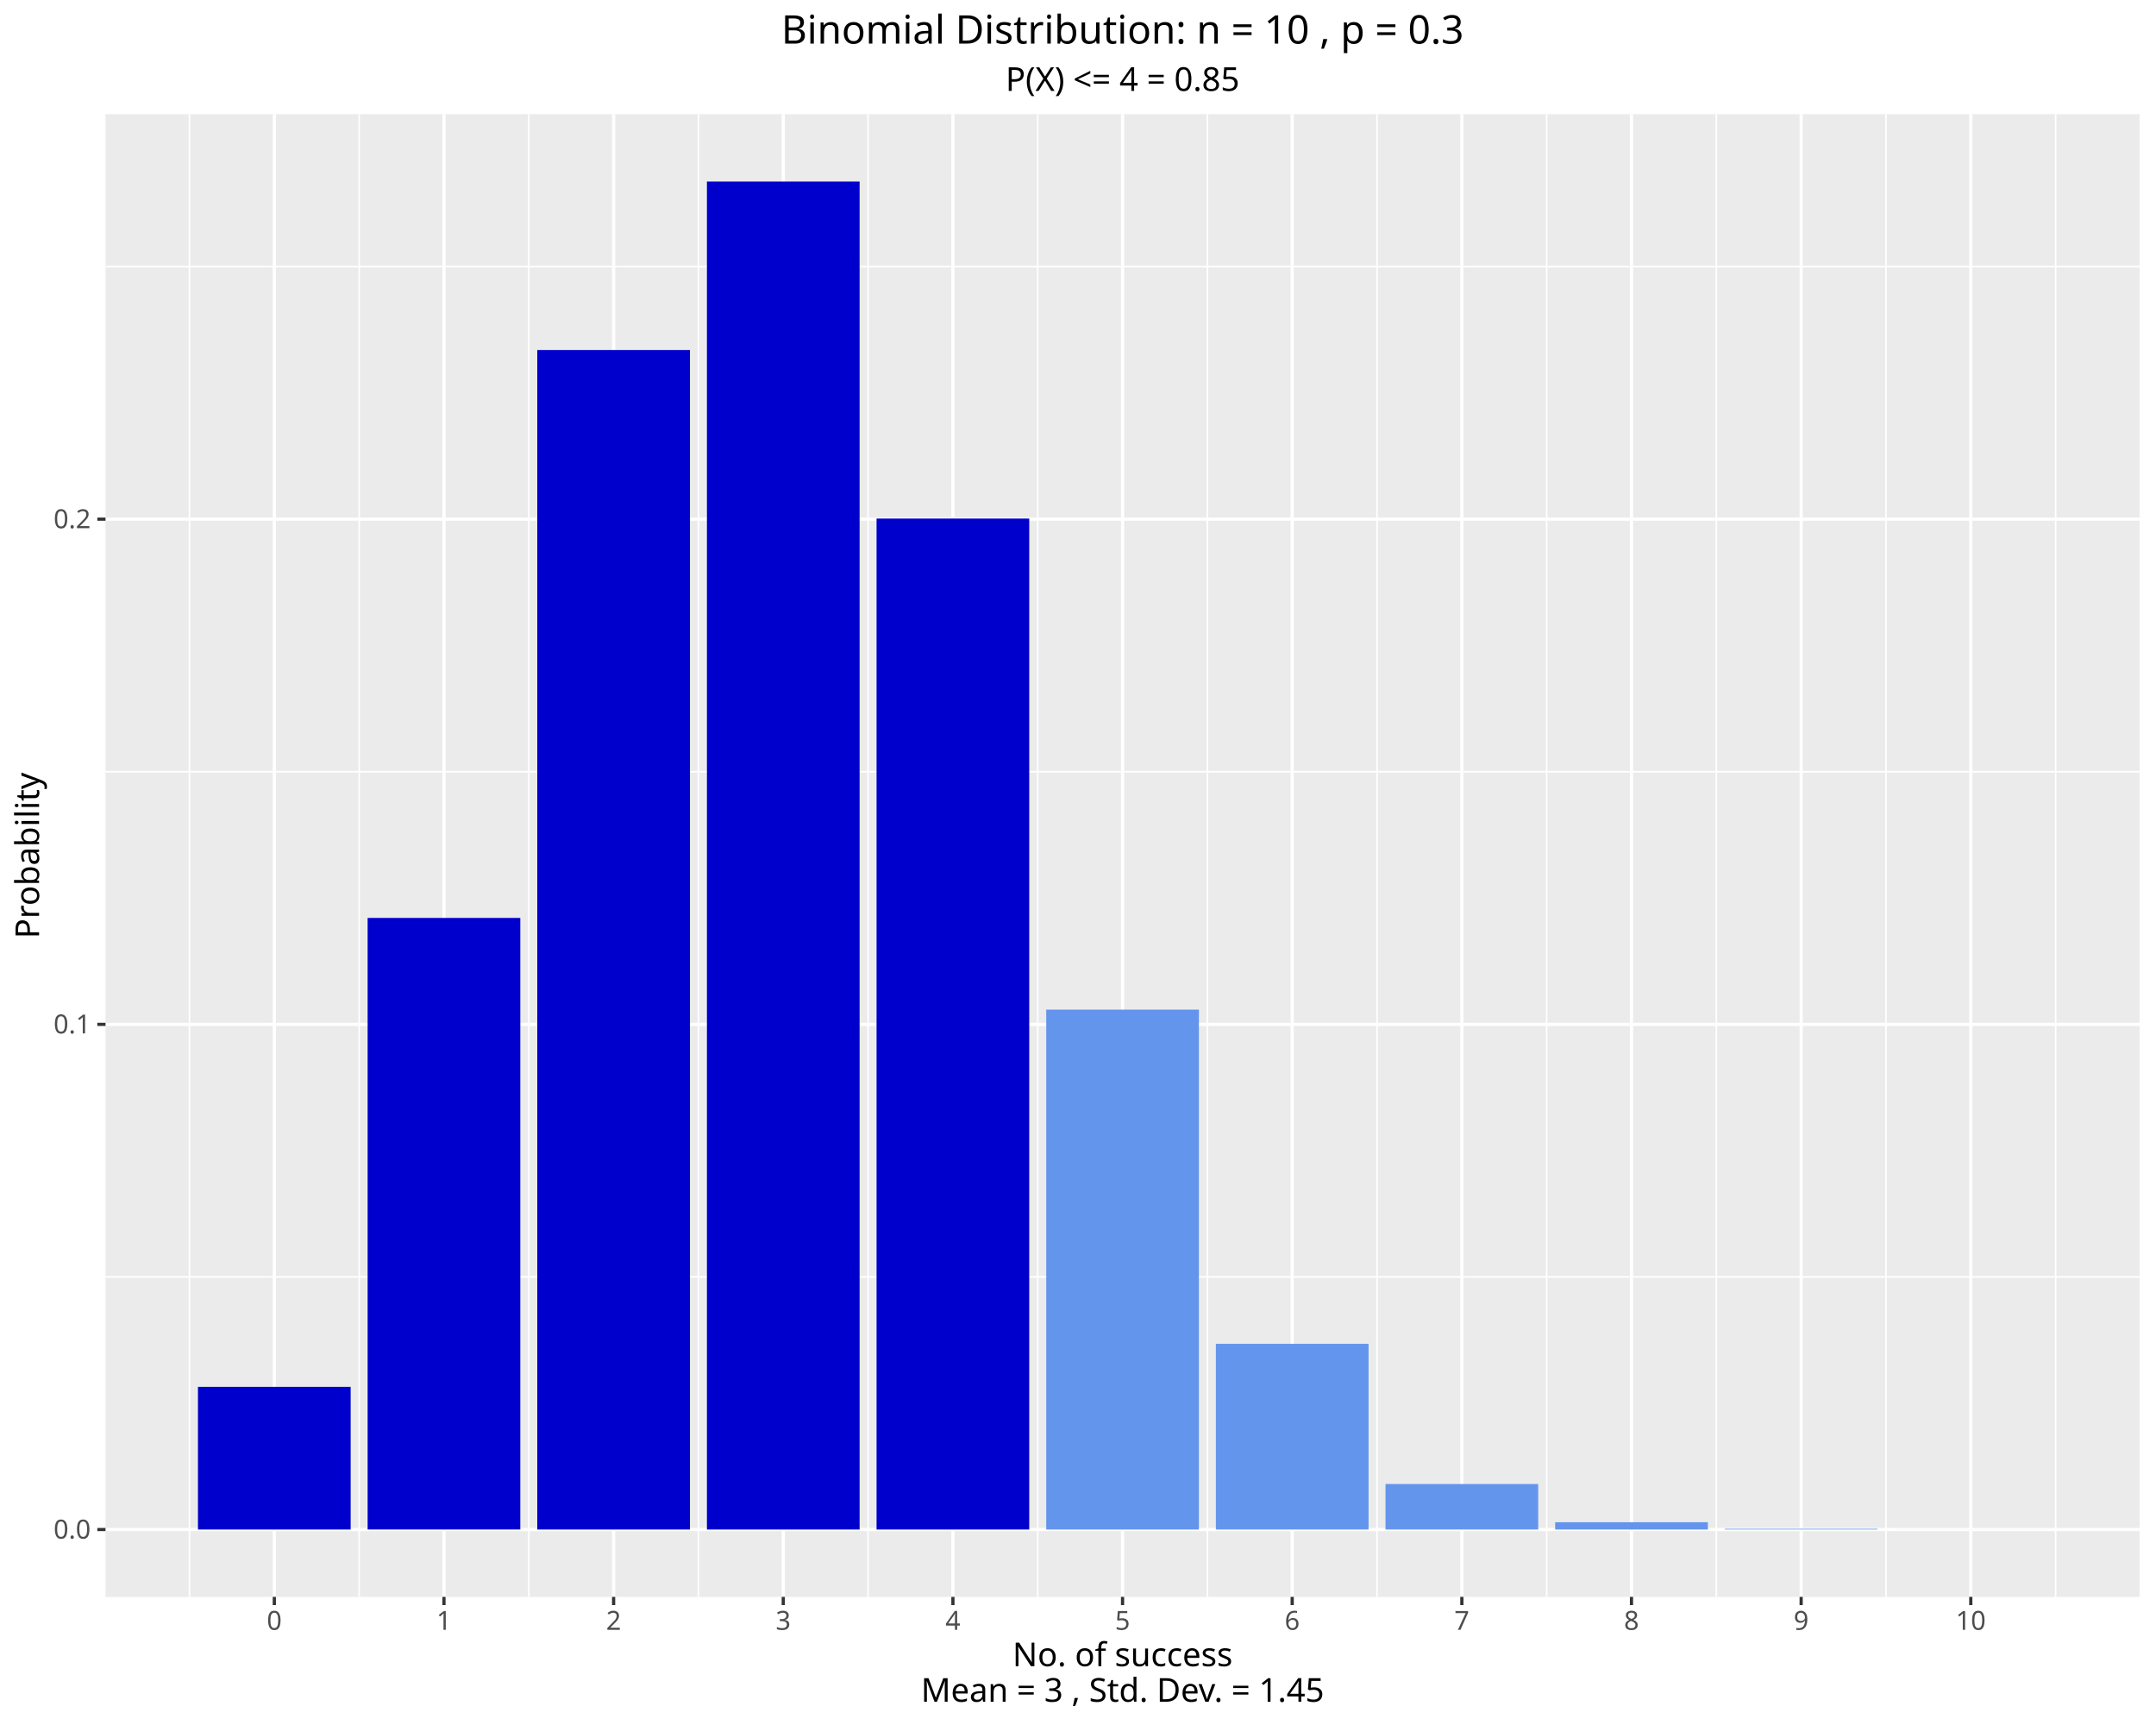
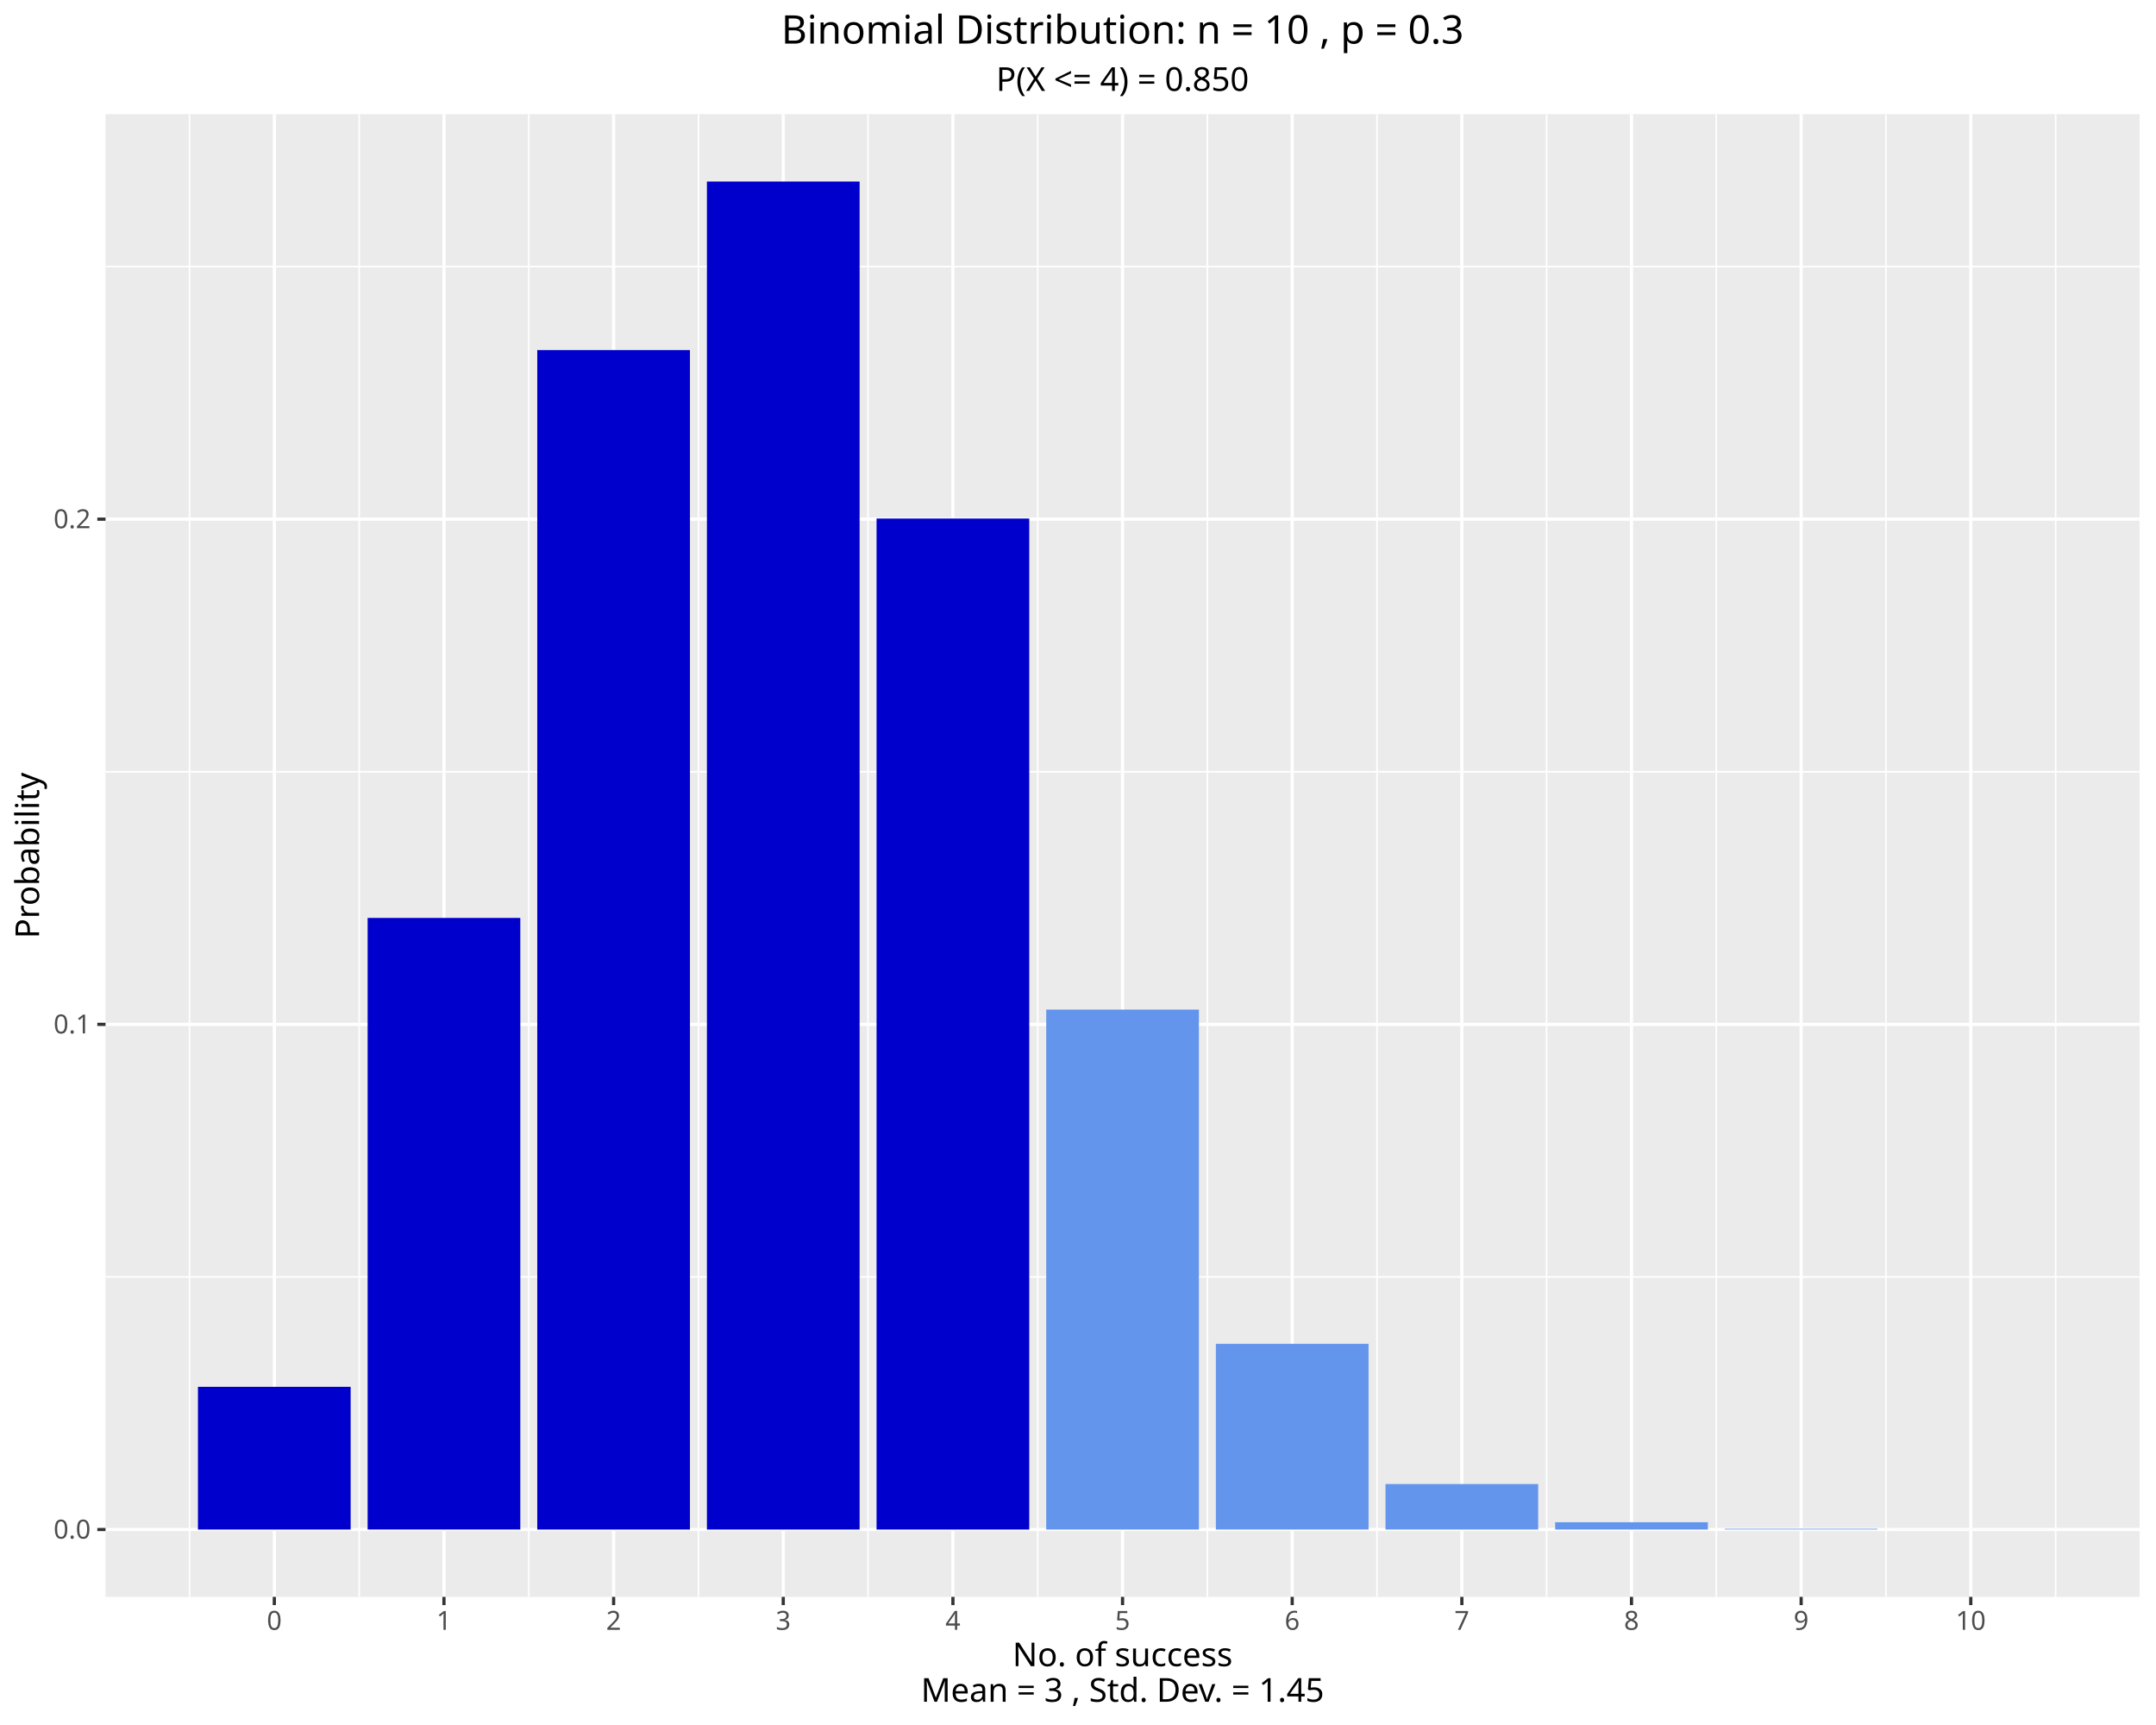
<svg xmlns="http://www.w3.org/2000/svg" class="svglite" data-engine-version="2.0" width="720.00pt" height="576.00pt" viewBox="0 0 720.00 576.00">
  <defs>
    <style type="text/css">
    .svglite line, .svglite polyline, .svglite polygon, .svglite path, .svglite rect, .svglite circle {
      fill: none;
      stroke: #000000;
      stroke-linecap: round;
      stroke-linejoin: round;
      stroke-miterlimit: 10.00;
    }
  </style>
  </defs>
  <rect width="100%" height="100%" style="stroke: none; fill: #FFFFFF;" />
  <defs>
    <clipPath id="cpMC4wMHw3MjAuMDB8MC4wMHw1NzYuMDA=">
      <rect x="0.00" y="0.00" width="720.00" height="576.00" />
    </clipPath>
  </defs>
  <g clip-path="url(#cpMC4wMHw3MjAuMDB8MC4wMHw1NzYuMDA=)">
    <rect x="0.00" y="0.00" width="720.00" height="576.00" style="stroke-width: 1.07; stroke: #FFFFFF; fill: #FFFFFF;" />
  </g>
  <defs>
    <clipPath id="cpMzUuMjR8NzE0LjUyfDM4LjEyfDUzMy4yMw==">
      <rect x="35.24" y="38.12" width="679.28" height="495.12" />
    </clipPath>
  </defs>
  <g clip-path="url(#cpMzUuMjR8NzE0LjUyfDM4LjEyfDUzMy4yMw==)">
    <rect x="35.24" y="38.12" width="679.28" height="495.12" style="stroke-width: 1.07; stroke: none; fill: #EBEBEB;" />
    <polyline points="35.24,426.38 714.52,426.38 " style="stroke-width: 0.53; stroke: #FFFFFF; stroke-linecap: butt;" />
    <polyline points="35.24,257.70 714.52,257.70 " style="stroke-width: 0.53; stroke: #FFFFFF; stroke-linecap: butt;" />
    <polyline points="35.24,89.01 714.52,89.01 " style="stroke-width: 0.53; stroke: #FFFFFF; stroke-linecap: butt;" />
    <polyline points="63.28,533.23 63.28,38.12 " style="stroke-width: 0.53; stroke: #FFFFFF; stroke-linecap: butt;" />
    <polyline points="119.94,533.23 119.94,38.12 " style="stroke-width: 0.53; stroke: #FFFFFF; stroke-linecap: butt;" />
    <polyline points="176.59,533.23 176.59,38.12 " style="stroke-width: 0.53; stroke: #FFFFFF; stroke-linecap: butt;" />
    <polyline points="233.24,533.23 233.24,38.12 " style="stroke-width: 0.53; stroke: #FFFFFF; stroke-linecap: butt;" />
    <polyline points="289.90,533.23 289.90,38.12 " style="stroke-width: 0.53; stroke: #FFFFFF; stroke-linecap: butt;" />
    <polyline points="346.55,533.23 346.55,38.12 " style="stroke-width: 0.53; stroke: #FFFFFF; stroke-linecap: butt;" />
    <polyline points="403.21,533.23 403.21,38.12 " style="stroke-width: 0.53; stroke: #FFFFFF; stroke-linecap: butt;" />
    <polyline points="459.86,533.23 459.86,38.12 " style="stroke-width: 0.53; stroke: #FFFFFF; stroke-linecap: butt;" />
    <polyline points="516.51,533.23 516.51,38.12 " style="stroke-width: 0.53; stroke: #FFFFFF; stroke-linecap: butt;" />
    <polyline points="573.17,533.23 573.17,38.12 " style="stroke-width: 0.53; stroke: #FFFFFF; stroke-linecap: butt;" />
    <polyline points="629.82,533.23 629.82,38.12 " style="stroke-width: 0.53; stroke: #FFFFFF; stroke-linecap: butt;" />
    <polyline points="686.48,533.23 686.48,38.12 " style="stroke-width: 0.53; stroke: #FFFFFF; stroke-linecap: butt;" />
    <polyline points="35.24,510.73 714.52,510.73 " style="stroke-width: 1.07; stroke: #FFFFFF; stroke-linecap: butt;" />
    <polyline points="35.24,342.04 714.52,342.04 " style="stroke-width: 1.07; stroke: #FFFFFF; stroke-linecap: butt;" />
    <polyline points="35.24,173.35 714.52,173.35 " style="stroke-width: 1.07; stroke: #FFFFFF; stroke-linecap: butt;" />
    <polyline points="91.61,533.23 91.61,38.12 " style="stroke-width: 1.07; stroke: #FFFFFF; stroke-linecap: butt;" />
    <polyline points="148.26,533.23 148.26,38.12 " style="stroke-width: 1.07; stroke: #FFFFFF; stroke-linecap: butt;" />
    <polyline points="204.92,533.23 204.92,38.12 " style="stroke-width: 1.07; stroke: #FFFFFF; stroke-linecap: butt;" />
    <polyline points="261.57,533.23 261.57,38.12 " style="stroke-width: 1.07; stroke: #FFFFFF; stroke-linecap: butt;" />
    <polyline points="318.23,533.23 318.23,38.12 " style="stroke-width: 1.07; stroke: #FFFFFF; stroke-linecap: butt;" />
    <polyline points="374.88,533.23 374.88,38.12 " style="stroke-width: 1.07; stroke: #FFFFFF; stroke-linecap: butt;" />
    <polyline points="431.53,533.23 431.53,38.12 " style="stroke-width: 1.07; stroke: #FFFFFF; stroke-linecap: butt;" />
    <polyline points="488.19,533.23 488.19,38.12 " style="stroke-width: 1.07; stroke: #FFFFFF; stroke-linecap: butt;" />
    <polyline points="544.84,533.23 544.84,38.12 " style="stroke-width: 1.07; stroke: #FFFFFF; stroke-linecap: butt;" />
    <polyline points="601.50,533.23 601.50,38.12 " style="stroke-width: 1.07; stroke: #FFFFFF; stroke-linecap: butt;" />
    <polyline points="658.15,533.23 658.15,38.12 " style="stroke-width: 1.07; stroke: #FFFFFF; stroke-linecap: butt;" />
    <rect x="66.11" y="463.08" width="50.99" height="47.65" style="stroke-width: 1.07; stroke: none; stroke-linecap: butt; stroke-linejoin: miter; fill: #0000CD;" />
    <rect x="122.77" y="306.51" width="50.99" height="204.21" style="stroke-width: 1.07; stroke: none; stroke-linecap: butt; stroke-linejoin: miter; fill: #0000CD;" />
    <rect x="179.42" y="116.89" width="50.99" height="393.84" style="stroke-width: 1.07; stroke: none; stroke-linecap: butt; stroke-linejoin: miter; fill: #0000CD;" />
    <rect x="236.08" y="60.62" width="50.99" height="450.11" style="stroke-width: 1.07; stroke: none; stroke-linecap: butt; stroke-linejoin: miter; fill: #0000CD;" />
    <rect x="292.73" y="173.15" width="50.99" height="337.58" style="stroke-width: 1.07; stroke: none; stroke-linecap: butt; stroke-linejoin: miter; fill: #0000CD;" />
    <rect x="349.39" y="337.12" width="50.99" height="173.61" style="stroke-width: 1.07; stroke: none; stroke-linecap: butt; stroke-linejoin: miter; fill: #6495ED;" />
    <rect x="406.04" y="448.72" width="50.99" height="62.00" style="stroke-width: 1.07; stroke: none; stroke-linecap: butt; stroke-linejoin: miter; fill: #6495ED;" />
    <rect x="462.69" y="495.54" width="50.99" height="15.18" style="stroke-width: 1.07; stroke: none; stroke-linecap: butt; stroke-linejoin: miter; fill: #6495ED;" />
    <rect x="519.35" y="508.29" width="50.99" height="2.44" style="stroke-width: 1.07; stroke: none; stroke-linecap: butt; stroke-linejoin: miter; fill: #6495ED;" />
    <rect x="576.00" y="510.49" width="50.99" height="0.23" style="stroke-width: 1.07; stroke: none; stroke-linecap: butt; stroke-linejoin: miter; fill: #6495ED;" />
    <rect x="632.66" y="510.72" width="50.99" height="0.01" style="stroke-width: 1.07; stroke: none; stroke-linecap: butt; stroke-linejoin: miter; fill: #6495ED;" />
  </g>
  <g clip-path="url(#cpMC4wMHw3MjAuMDB8MC4wMHw1NzYuMDA=)">
    <text x="30.31" y="513.76" text-anchor="end" style="font-size: 8.80px; fill: #4D4D4D; font-family: sans;" textLength="12.23px" lengthAdjust="spacingAndGlyphs">0.0</text>
    <text x="30.31" y="345.07" text-anchor="end" style="font-size: 8.80px; fill: #4D4D4D; font-family: sans;" textLength="12.23px" lengthAdjust="spacingAndGlyphs">0.1</text>
    <text x="30.31" y="176.38" text-anchor="end" style="font-size: 8.80px; fill: #4D4D4D; font-family: sans;" textLength="12.23px" lengthAdjust="spacingAndGlyphs">0.2</text>
    <polyline points="32.50,510.73 35.24,510.73 " style="stroke-width: 1.07; stroke: #333333; stroke-linecap: butt;" />
    <polyline points="32.50,342.04 35.24,342.04 " style="stroke-width: 1.07; stroke: #333333; stroke-linecap: butt;" />
    <polyline points="32.50,173.35 35.24,173.35 " style="stroke-width: 1.07; stroke: #333333; stroke-linecap: butt;" />
    <polyline points="91.61,535.97 91.61,533.23 " style="stroke-width: 1.07; stroke: #333333; stroke-linecap: butt;" />
    <polyline points="148.26,535.97 148.26,533.23 " style="stroke-width: 1.07; stroke: #333333; stroke-linecap: butt;" />
    <polyline points="204.92,535.97 204.92,533.23 " style="stroke-width: 1.07; stroke: #333333; stroke-linecap: butt;" />
    <polyline points="261.57,535.97 261.57,533.23 " style="stroke-width: 1.07; stroke: #333333; stroke-linecap: butt;" />
    <polyline points="318.23,535.97 318.23,533.23 " style="stroke-width: 1.07; stroke: #333333; stroke-linecap: butt;" />
    <polyline points="374.88,535.97 374.88,533.23 " style="stroke-width: 1.07; stroke: #333333; stroke-linecap: butt;" />
    <polyline points="431.53,535.97 431.53,533.23 " style="stroke-width: 1.07; stroke: #333333; stroke-linecap: butt;" />
    <polyline points="488.19,535.97 488.19,533.23 " style="stroke-width: 1.07; stroke: #333333; stroke-linecap: butt;" />
    <polyline points="544.84,535.97 544.84,533.23 " style="stroke-width: 1.07; stroke: #333333; stroke-linecap: butt;" />
    <polyline points="601.50,535.97 601.50,533.23 " style="stroke-width: 1.07; stroke: #333333; stroke-linecap: butt;" />
    <polyline points="658.15,535.97 658.15,533.23 " style="stroke-width: 1.07; stroke: #333333; stroke-linecap: butt;" />
    <text x="91.61" y="544.22" text-anchor="middle" style="font-size: 8.80px; fill: #4D4D4D; font-family: sans;" textLength="4.89px" lengthAdjust="spacingAndGlyphs">0</text>
    <text x="148.26" y="544.22" text-anchor="middle" style="font-size: 8.80px; fill: #4D4D4D; font-family: sans;" textLength="4.89px" lengthAdjust="spacingAndGlyphs">1</text>
    <text x="204.92" y="544.22" text-anchor="middle" style="font-size: 8.80px; fill: #4D4D4D; font-family: sans;" textLength="4.89px" lengthAdjust="spacingAndGlyphs">2</text>
    <text x="261.57" y="544.22" text-anchor="middle" style="font-size: 8.80px; fill: #4D4D4D; font-family: sans;" textLength="4.89px" lengthAdjust="spacingAndGlyphs">3</text>
    <text x="318.23" y="544.22" text-anchor="middle" style="font-size: 8.80px; fill: #4D4D4D; font-family: sans;" textLength="4.89px" lengthAdjust="spacingAndGlyphs">4</text>
    <text x="374.88" y="544.22" text-anchor="middle" style="font-size: 8.80px; fill: #4D4D4D; font-family: sans;" textLength="4.89px" lengthAdjust="spacingAndGlyphs">5</text>
    <text x="431.53" y="544.22" text-anchor="middle" style="font-size: 8.80px; fill: #4D4D4D; font-family: sans;" textLength="4.89px" lengthAdjust="spacingAndGlyphs">6</text>
    <text x="488.19" y="544.22" text-anchor="middle" style="font-size: 8.80px; fill: #4D4D4D; font-family: sans;" textLength="4.89px" lengthAdjust="spacingAndGlyphs">7</text>
    <text x="544.84" y="544.22" text-anchor="middle" style="font-size: 8.80px; fill: #4D4D4D; font-family: sans;" textLength="4.89px" lengthAdjust="spacingAndGlyphs">8</text>
    <text x="601.50" y="544.22" text-anchor="middle" style="font-size: 8.80px; fill: #4D4D4D; font-family: sans;" textLength="4.89px" lengthAdjust="spacingAndGlyphs">9</text>
    <text x="658.15" y="544.22" text-anchor="middle" style="font-size: 8.80px; fill: #4D4D4D; font-family: sans;" textLength="9.79px" lengthAdjust="spacingAndGlyphs">10</text>
    <text x="374.88" y="556.36" text-anchor="middle" style="font-size: 11.00px; font-family: sans;" textLength="72.16px" lengthAdjust="spacingAndGlyphs">No. of success</text>
    <text x="374.88" y="568.24" text-anchor="middle" style="font-size: 11.00px; font-family: sans;" textLength="137.60px" lengthAdjust="spacingAndGlyphs"> Mean = 3 , Std. Dev. = 1.45</text>
    <text transform="translate(13.05,285.67) rotate(-90)" text-anchor="middle" style="font-size: 11.00px; font-family: sans;" textLength="51.36px" lengthAdjust="spacingAndGlyphs">Probability</text>
-     <text x="374.88" y="30.35" text-anchor="middle" style="font-size: 11.00px; font-family: sans;" textLength="81.04px" lengthAdjust="spacingAndGlyphs">P(X) &lt;= 4 = 0.85</text>
+     <text x="374.88" y="30.35" text-anchor="middle" style="font-size: 11.00px; font-family: sans;" textLength="87.16px" lengthAdjust="spacingAndGlyphs">P(X &lt;= 4) = 0.850</text>
    <text x="374.88" y="14.56" text-anchor="middle" style="font-size: 13.20px; font-family: sans;" textLength="216.47px" lengthAdjust="spacingAndGlyphs">Binomial Distribution: n = 10 , p = 0.3</text>
  </g>
</svg>
